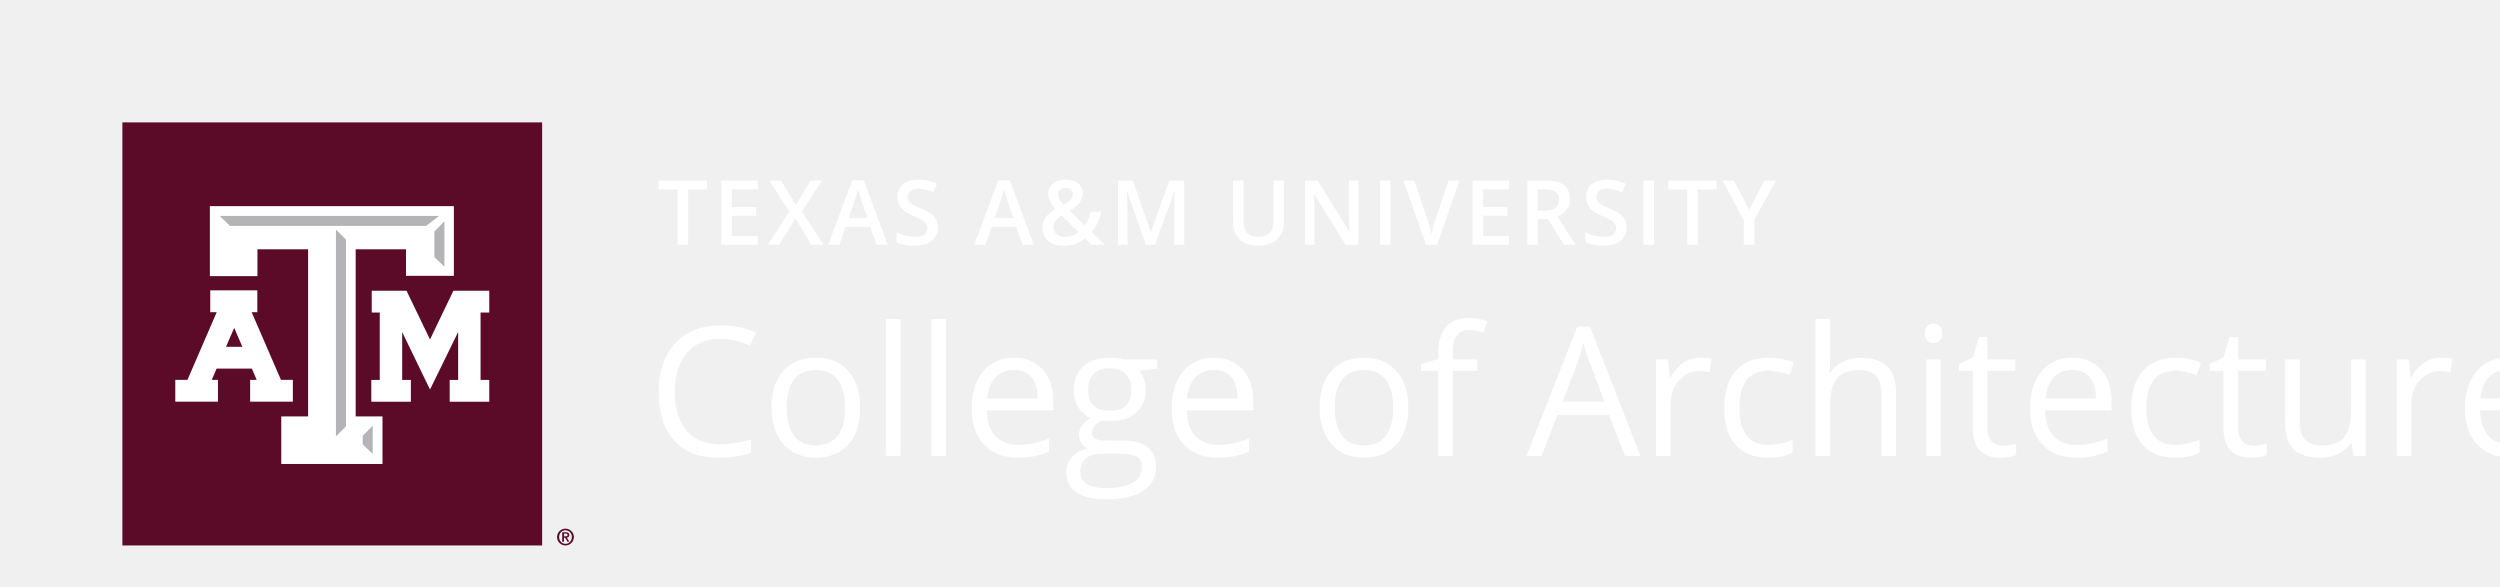
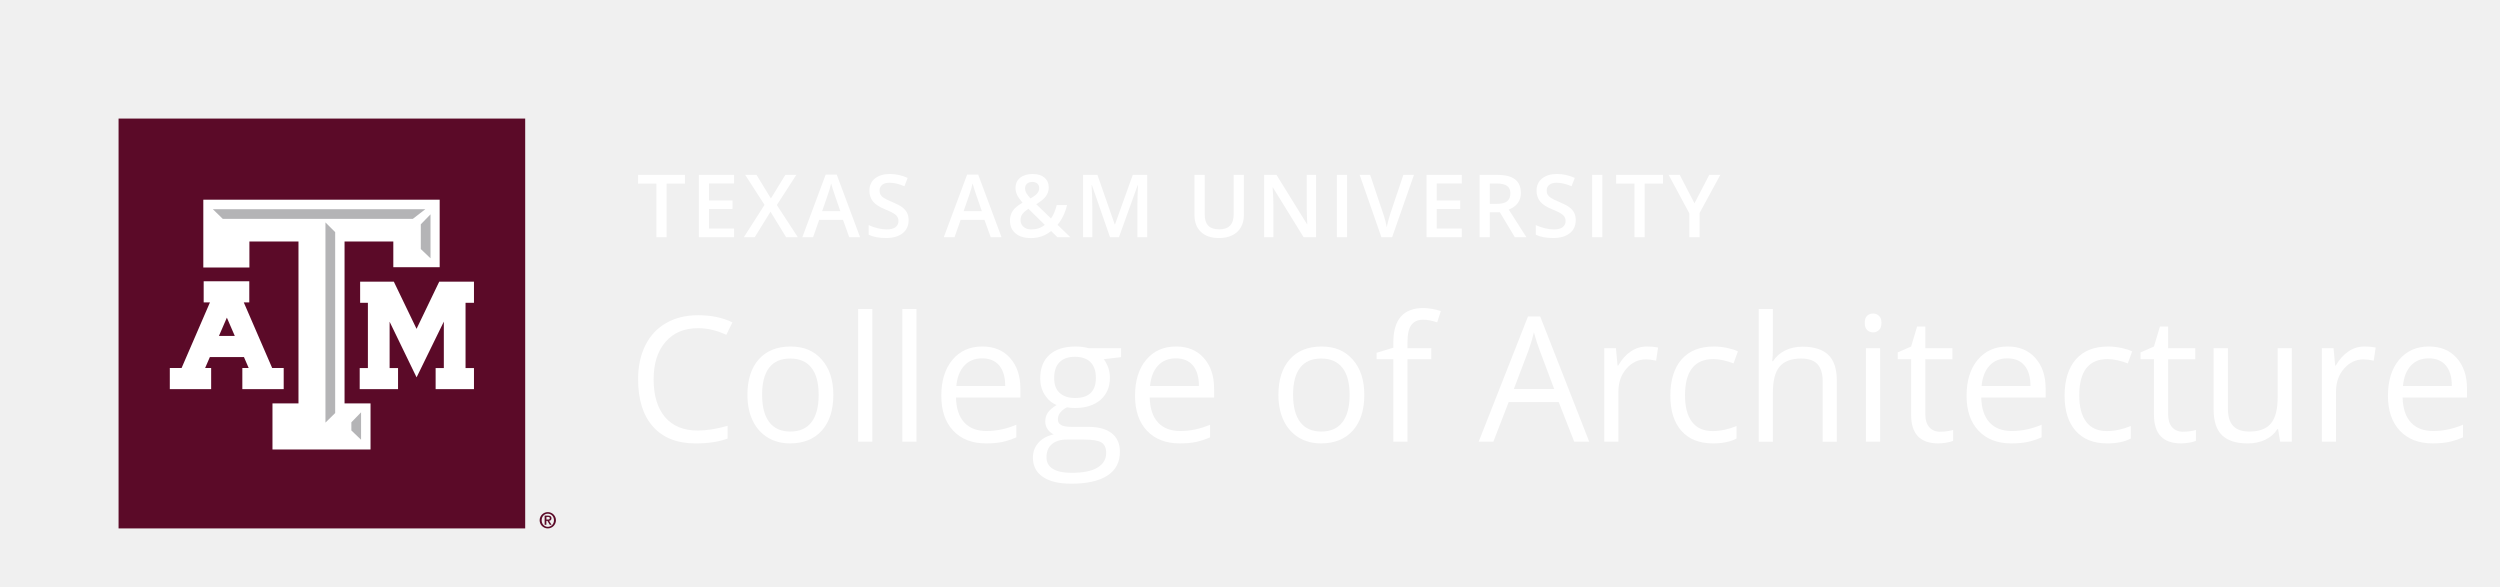
<svg xmlns="http://www.w3.org/2000/svg" version="1.1" viewBox="0 0 1706 400" preserveAspectRatio="xMidYMid meet">
  <defs>
    <style>
      .cls-1{fill:none;}
      .cls-2{fill:#5b0a28;}   /* 深栗色 */
      .cls-3{fill:#ffffff;}   /* 白 */
      .cls-4{fill:#b4b4b6;}   /* 灰 */
      .cls-5{clip-path:url(#clip);}
    </style>
    <clipPath id="clip">
      <rect class="cls-1" width="1706" height="400" />
    </clipPath>
  </defs>
-   <g transform="scale(1.6)">
+   <g transform="scale(1.55)">
    <rect class="cls-2" x="52.2" y="52.2" width="179.02" height="180.44" />
    <polygon class="cls-3" points="207.44 124.01 194.15 124.01 193.38 124.01 193.04 124.7 183.39 144.78 173.72 124.7 173.39 124.01 172.62 124.01 159.77 124.01 158.55 124.01 158.55 125.23 158.55 132.08 158.55 133.3 159.77 133.3 161.97 133.3 161.97 162.04 159.59 162.04 158.36 162.04 158.36 163.26 158.36 170.11 158.36 171.33 159.59 171.33 174.02 171.33 175.24 171.33 175.24 170.11 175.24 163.26 175.24 162.04 174.02 162.04 171.53 162.04 171.53 141.64 182.3 163.87 183.4 166.13 184.51 163.87 195.4 141.59 195.4 162.04 193.02 162.04 191.79 162.04 191.79 163.26 191.79 170.11 191.79 171.33 193.02 171.33 207.44 171.33 208.67 171.33 208.67 170.11 208.67 163.26 208.67 162.04 207.44 162.04 204.96 162.04 204.96 133.3 207.44 133.3 208.67 133.3 208.67 132.08 208.67 125.23 208.67 124.01 207.44 124.01" />
    <path class="cls-3" d="M123.65,162.01h-3.83l-12.49-28.87h2.42v-9.3h-20.08v9.3h2.76l-12.48,28.87h-5.19v9.3h18.2v-9.3h-2.65l2.08-4.8h15.02l2.07,4.8h-2.79v9.3h18.21v-9.3h-1.23ZM103.37,147.91h-6.98l3.49-8.07,3.49,8.07Z" />
    <polygon class="cls-3" points="192.17 87.92 90.92 87.92 89.51 87.92 89.51 89.32 89.51 116.37 89.51 117.77 90.92 117.77 108.4 117.77 109.8 117.77 109.8 116.37 109.8 106.32 131.41 106.32 131.41 177.6 121.35 177.6 119.96 177.6 119.96 179.01 119.96 196.5 119.96 197.89 121.35 197.89 161.73 197.89 163.13 197.89 163.13 196.5 163.13 179.01 163.13 177.6 161.73 177.6 151.69 177.6 151.69 106.32 173.16 106.32 173.16 116.24 173.16 117.64 174.57 117.64 192.17 117.64 193.57 117.64 193.57 116.24 193.57 89.32 193.57 87.92 192.17 87.92" />
    <polygon class="cls-4" points="154.69 185.93 158.96 181.52 158.96 193.6 154.69 189.51 154.69 185.93" />
    <polygon class="cls-4" points="147.56 181.85 143.28 186.06 143.28 97.92 147.56 102.19 147.56 181.85" />
    <polygon class="cls-4" points="98.09 96.37 93.69 92.09 187.27 92.09 181.73 96.37 98.09 96.37" />
    <polygon class="cls-4" points="189.54 113.73 185.26 109.64 185.26 98.76 189.54 94.36 189.54 113.73" />
    <g class="cls-5">
      <path class="cls-2" d="M237.58,229.05c0-1.98,1.61-3.59,3.59-3.59s3.59,1.61,3.59,3.59-1.61,3.59-3.59,3.59-3.59-1.61-3.59-3.59M243.89,229.05c0-1.68-1.21-2.89-2.71-2.89s-2.71,1.21-2.71,2.89,1.21,2.89,2.71,2.89,2.71-1.21,2.71-2.89M239.79,227h1.51c.97,0,1.5.34,1.5,1.19,0,.7-.4,1.03-1.06,1.09l1.09,1.78h-.78l-1.05-1.75h-.46v1.75h-.76v-4.06ZM240.55,228.74h.67c.45,0,.84-.06.84-.61,0-.48-.44-.56-.82-.56h-.68v1.16Z" />
      <polygon class="cls-3" points="293.48 104.42 288.99 104.42 288.99 80.84 280.92 80.84 280.92 76.99 301.54 76.99 301.54 80.84 293.48 80.84 293.48 104.42" />
      <polygon class="cls-3" points="323.18 104.42 307.67 104.42 307.67 76.99 323.18 76.99 323.18 80.78 312.15 80.78 312.15 88.25 322.49 88.25 322.49 92 312.15 92 312.15 100.62 323.18 100.62 323.18 104.42" />
      <polygon class="cls-3" points="351.24 104.42 346.08 104.42 339.22 93.2 332.29 104.42 327.49 104.42 336.59 90.2 328.07 76.99 333.06 76.99 339.4 87.37 345.75 76.99 350.58 76.99 342.01 90.27 351.24 104.42" />
      <path class="cls-3" d="M373.88,104.42l-2.74-7.62h-10.49l-2.68,7.62h-4.73l10.26-27.54h4.88l10.27,27.54h-4.77ZM369.95,92.94l-2.57-7.47c-.19-.5-.45-1.29-.78-2.36-.33-1.08-.56-1.86-.68-2.36-.34,1.54-.83,3.22-1.48,5.04l-2.48,7.15h7.99Z" />
      <path class="cls-3" d="M400.01,96.97c0,2.44-.88,4.35-2.65,5.74-1.76,1.39-4.2,2.08-7.3,2.08s-5.64-.48-7.62-1.45v-4.24c1.25.59,2.58,1.05,3.99,1.39,1.41.34,2.72.51,3.93.51,1.78,0,3.08-.34,3.93-1.01.85-.68,1.27-1.58,1.27-2.72,0-1.02-.39-1.9-1.16-2.61-.78-.71-2.38-1.56-4.8-2.53-2.5-1.01-4.26-2.17-5.29-3.47-1.02-1.3-1.54-2.87-1.54-4.69,0-2.29.81-4.09,2.44-5.4,1.63-1.31,3.81-1.97,6.55-1.97s5.24.57,7.84,1.73l-1.42,3.66c-2.44-1.02-4.62-1.54-6.53-1.54-1.45,0-2.55.31-3.3.95-.75.63-1.12,1.46-1.12,2.51,0,.71.15,1.32.45,1.83.3.51.79.99,1.48,1.44.69.45,1.92,1.04,3.71,1.78,2.01.84,3.49,1.62,4.43,2.35.94.72,1.63,1.54,2.07,2.46.44.91.66,1.99.66,3.23" />
      <path class="cls-3" d="M436.16,104.42l-2.74-7.62h-10.49l-2.68,7.62h-4.73l10.26-27.54h4.88l10.27,27.54h-4.77ZM432.24,92.94l-2.57-7.47c-.19-.5-.45-1.29-.78-2.36-.33-1.08-.56-1.86-.68-2.36-.34,1.54-.83,3.22-1.48,5.04l-2.48,7.15h7.99Z" />
      <path class="cls-3" d="M444.64,97.16c0-1.64.4-3.07,1.2-4.29.8-1.22,2.24-2.43,4.33-3.63-1.19-1.39-2-2.56-2.43-3.52-.43-.96-.65-1.95-.65-2.97,0-1.9.68-3.4,2.04-4.5,1.36-1.1,3.18-1.65,5.47-1.65s3.96.53,5.22,1.6c1.26,1.07,1.89,2.51,1.89,4.33,0,1.43-.42,2.72-1.27,3.88-.84,1.16-2.25,2.33-4.23,3.49l6.49,6.27c1.01-1.34,1.86-3.3,2.54-5.89h4.54c-.87,3.55-2.28,6.45-4.2,8.69l5.65,5.46h-5.68l-2.8-2.72c-1.28,1.03-2.64,1.8-4.08,2.32-1.45.52-3.04.78-4.79.78-2.88,0-5.14-.68-6.77-2.05s-2.46-3.23-2.46-5.59M454.1,101.01c2.29,0,4.24-.67,5.87-2.01l-7.18-7.07c-1.33.85-2.24,1.65-2.74,2.4-.5.74-.75,1.59-.75,2.54,0,1.22.43,2.22,1.3,2.99.87.77,2.04,1.15,3.5,1.15M451.3,82.9c0,.79.21,1.53.63,2.23.42.7,1.01,1.45,1.76,2.23,1.41-.8,2.4-1.55,2.97-2.24.57-.69.85-1.47.85-2.34,0-.81-.27-1.46-.82-1.95-.54-.49-1.27-.73-2.17-.73-.99,0-1.77.26-2.35.76-.59.51-.88,1.18-.88,2.04" />
      <path class="cls-3" d="M488.69,104.42l-7.96-22.91h-.15c.21,3.4.32,6.59.32,9.57v13.34h-4.07v-27.43h6.32l7.62,21.82h.11l7.84-21.82h6.34v27.43h-4.32v-13.56c0-1.36.04-3.14.1-5.33.07-2.19.13-3.51.18-3.98h-.15l-8.24,22.87h-3.96Z" />
      <path class="cls-3" d="M547.62,76.99v17.75c0,2.03-.43,3.8-1.3,5.32-.87,1.52-2.13,2.69-3.77,3.51-1.65.82-3.61,1.23-5.9,1.23-3.4,0-6.05-.9-7.94-2.7-1.89-1.8-2.83-4.28-2.83-7.43v-17.67h4.5v17.35c0,2.26.52,3.94,1.58,5.01,1.05,1.07,2.66,1.61,4.84,1.61,4.23,0,6.34-2.22,6.34-6.66v-17.32h4.48Z" />
      <path class="cls-3" d="M579.41,104.42h-5.5l-13.49-21.86h-.15l.09,1.22c.18,2.33.26,4.45.26,6.38v14.26h-4.07v-27.43h5.44l13.45,21.75h.11c-.02-.29-.07-1.34-.15-3.14-.07-1.81-.11-3.22-.11-4.23v-14.37h4.11v27.43Z" />
      <rect class="cls-3" x="588.58" y="76.99" width="4.48" height="27.43" />
      <path class="cls-3" d="M617.86,76.99h4.65l-9.61,27.43h-4.73l-9.57-27.43h4.62l5.72,17.05c.3.81.62,1.86.96,3.14.34,1.28.56,2.24.66,2.86.16-.95.41-2.05.75-3.3.34-1.25.61-2.18.82-2.78l5.72-16.98Z" />
      <polygon class="cls-3" points="643.57 104.42 628.05 104.42 628.05 76.99 643.57 76.99 643.57 80.78 632.53 80.78 632.53 88.25 642.87 88.25 642.87 92 632.53 92 632.53 100.62 643.57 100.62 643.57 104.42" />
      <path class="cls-3" d="M655.9,93.46v10.96h-4.48v-27.43h7.75c3.54,0,6.16.66,7.86,1.99,1.7,1.32,2.55,3.33,2.55,6,0,3.42-1.78,5.85-5.33,7.3l7.75,12.14h-5.1l-6.57-10.96h-4.43ZM655.9,89.75h3.11c2.09,0,3.6-.39,4.54-1.16.94-.78,1.41-1.93,1.41-3.45s-.51-2.67-1.52-3.34c-1.01-.68-2.54-1.01-4.58-1.01h-2.96v8.97Z" />
      <path class="cls-3" d="M693.72,96.97c0,2.44-.88,4.35-2.65,5.74-1.76,1.39-4.2,2.08-7.3,2.08s-5.64-.48-7.62-1.45v-4.24c1.25.59,2.58,1.05,3.99,1.39,1.41.34,2.72.51,3.93.51,1.78,0,3.08-.34,3.93-1.01.85-.68,1.27-1.58,1.27-2.72,0-1.02-.39-1.9-1.16-2.61-.78-.71-2.38-1.56-4.8-2.53-2.5-1.01-4.27-2.17-5.29-3.47-1.02-1.3-1.54-2.87-1.54-4.69,0-2.29.81-4.09,2.44-5.4,1.63-1.31,3.81-1.97,6.55-1.97s5.24.57,7.84,1.73l-1.42,3.66c-2.44-1.02-4.62-1.54-6.53-1.54-1.45,0-2.55.31-3.3.95-.75.63-1.12,1.46-1.12,2.51,0,.71.15,1.32.45,1.83.3.51.79.99,1.48,1.44.69.45,1.92,1.04,3.71,1.78,2.01.84,3.49,1.62,4.43,2.35.94.72,1.63,1.54,2.07,2.46.44.91.66,1.99.66,3.23" />
      <rect class="cls-3" x="700.95" y="76.99" width="4.48" height="27.43" />
      <polygon class="cls-3" points="724.07 104.42 719.59 104.42 719.59 80.84 711.52 80.84 711.52 76.99 732.14 76.99 732.14 80.84 724.07 80.84 724.07 104.42" />
      <polygon class="cls-3" points="746.01 89.51 752.51 76.99 757.38 76.99 748.25 93.79 748.25 104.42 743.74 104.42 743.74 93.94 734.64 76.99 739.52 76.99 746.01 89.51" />
      <path class="cls-3" d="M307.29,144.48c-6.03,0-10.8,2.01-14.29,6.03-3.49,4.02-5.24,9.52-5.24,16.51s1.68,12.74,5.05,16.65c3.37,3.92,8.17,5.88,14.4,5.88,3.83,0,8.2-.69,13.11-2.07v5.6c-3.81,1.43-8.5,2.14-14.08,2.14-8.09,0-14.33-2.45-18.72-7.36-4.39-4.91-6.59-11.88-6.59-20.92,0-5.66,1.06-10.61,3.17-14.87,2.12-4.26,5.17-7.54,9.16-9.84,3.99-2.3,8.69-3.45,14.1-3.45,5.76,0,10.79,1.05,15.1,3.15l-2.7,5.48c-4.15-1.95-8.31-2.93-12.47-2.93" />
      <path class="cls-3" d="M366.88,173.84c0,6.71-1.69,11.95-5.07,15.72-3.38,3.77-8.05,5.65-14.01,5.65-3.68,0-6.95-.86-9.8-2.59-2.86-1.73-5.06-4.21-6.61-7.43-1.55-3.23-2.33-7.01-2.33-11.34,0-6.71,1.68-11.94,5.03-15.68,3.35-3.74,8.01-5.61,13.97-5.61s10.33,1.92,13.73,5.75c3.39,3.83,5.09,9.01,5.09,15.55M335.53,173.84c0,5.26,1.05,9.26,3.15,12.02,2.1,2.75,5.19,4.13,9.28,4.13s7.18-1.37,9.29-4.11c2.11-2.74,3.17-6.75,3.17-12.04s-1.06-9.21-3.17-11.92c-2.12-2.72-5.24-4.07-9.37-4.07s-7.16,1.34-9.24,4.02c-2.08,2.68-3.12,6.67-3.12,11.98" />
      <rect class="cls-3" x="377.81" y="136.03" width="6.23" height="58.43" />
      <rect class="cls-3" x="397.26" y="136.03" width="6.23" height="58.43" />
      <path class="cls-3" d="M434.1,195.21c-6.08,0-10.88-1.85-14.4-5.56-3.52-3.71-5.28-8.85-5.28-15.43s1.63-11.9,4.9-15.81c3.27-3.91,7.65-5.86,13.16-5.86,5.16,0,9.24,1.7,12.24,5.09,3.01,3.39,4.51,7.87,4.51,13.43v3.94h-28.35c.12,4.83,1.34,8.5,3.66,11,2.32,2.5,5.58,3.75,9.78,3.75,4.43,0,8.81-.93,13.14-2.78v5.56c-2.2.95-4.29,1.63-6.25,2.05-1.97.41-4.34.62-7.12.62M432.41,157.77c-3.31,0-5.94,1.08-7.9,3.23-1.97,2.15-3.12,5.13-3.48,8.94h21.52c0-3.93-.88-6.94-2.63-9.03-1.75-2.09-4.26-3.14-7.51-3.14" />
      <path class="cls-3" d="M493.55,153.3v3.94l-7.62.9c.7.88,1.33,2.02,1.88,3.44.55,1.41.83,3.01.83,4.79,0,4.03-1.38,7.25-4.13,9.65s-6.54,3.61-11.34,3.61c-1.23,0-2.38-.1-3.45-.3-2.65,1.4-3.98,3.17-3.98,5.29,0,1.13.46,1.96,1.39,2.5.93.54,2.52.81,4.77.81h7.29c4.46,0,7.88.94,10.27,2.82s3.59,4.61,3.59,8.19c0,4.56-1.83,8.03-5.48,10.42-3.66,2.39-8.99,3.59-16,3.59-5.38,0-9.53-1-12.45-3-2.92-2-4.38-4.83-4.38-8.49,0-2.5.8-4.67,2.4-6.5,1.6-1.83,3.85-3.07,6.76-3.72-1.05-.48-1.93-1.21-2.65-2.22-.71-1-1.07-2.17-1.07-3.49,0-1.5.4-2.82,1.2-3.94.8-1.13,2.07-2.22,3.79-3.27-2.13-.88-3.86-2.37-5.2-4.47-1.34-2.1-2.01-4.51-2.01-7.21,0-4.5,1.35-7.98,4.06-10.42,2.7-2.44,6.53-3.66,11.49-3.66,2.15,0,4.09.25,5.82.75h14.23ZM460.73,201.37c0,2.23.94,3.92,2.82,5.07,1.88,1.15,4.57,1.73,8.07,1.73,5.23,0,9.11-.78,11.62-2.35,2.52-1.56,3.77-3.69,3.77-6.36,0-2.23-.69-3.77-2.07-4.64-1.38-.86-3.97-1.3-7.77-1.3h-7.47c-2.83,0-5.03.68-6.61,2.03-1.58,1.35-2.37,3.29-2.37,5.82M464.11,166.48c0,2.88.81,5.06,2.44,6.53,1.63,1.48,3.89,2.21,6.8,2.21,6.08,0,9.12-2.95,9.12-8.86s-3.08-9.28-9.24-9.28c-2.93,0-5.18.79-6.76,2.37-1.58,1.58-2.37,3.92-2.37,7.02" />
      <path class="cls-3" d="M519.38,195.21c-6.08,0-10.88-1.85-14.4-5.56s-5.27-8.85-5.27-15.43,1.63-11.9,4.9-15.81c3.27-3.91,7.65-5.86,13.16-5.86,5.16,0,9.24,1.7,12.24,5.09,3,3.39,4.51,7.87,4.51,13.43v3.94h-28.35c.12,4.83,1.35,8.5,3.66,11,2.32,2.5,5.58,3.75,9.78,3.75,4.43,0,8.81-.93,13.14-2.78v5.56c-2.2.95-4.29,1.63-6.25,2.05-1.97.41-4.34.62-7.12.62M517.69,157.77c-3.31,0-5.94,1.08-7.91,3.23-1.96,2.15-3.12,5.13-3.47,8.94h21.52c0-3.93-.88-6.94-2.63-9.03-1.75-2.09-4.26-3.14-7.51-3.14" />
      <path class="cls-3" d="M600.65,173.84c0,6.71-1.69,11.95-5.07,15.72-3.38,3.77-8.05,5.65-14.01,5.65-3.68,0-6.95-.86-9.8-2.59-2.85-1.73-5.06-4.21-6.61-7.43-1.55-3.23-2.33-7.01-2.33-11.34,0-6.71,1.68-11.94,5.03-15.68,3.35-3.74,8.01-5.61,13.97-5.61s10.33,1.92,13.73,5.75c3.39,3.83,5.09,9.01,5.09,15.55M569.29,173.84c0,5.26,1.05,9.26,3.15,12.02,2.1,2.75,5.2,4.13,9.28,4.13s7.18-1.37,9.29-4.11c2.11-2.74,3.17-6.75,3.17-12.04s-1.06-9.21-3.17-11.92c-2.12-2.72-5.24-4.07-9.37-4.07s-7.16,1.34-9.24,4.02c-2.08,2.68-3.12,6.67-3.12,11.98" />
      <path class="cls-3" d="M630.13,158.14h-10.48v36.31h-6.23v-36.31h-7.36v-2.82l7.36-2.25v-2.29c0-10.12,4.42-15.17,13.26-15.17,2.18,0,4.73.44,7.66,1.31l-1.61,4.99c-2.41-.78-4.46-1.16-6.16-1.16-2.35,0-4.09.78-5.22,2.35-1.13,1.56-1.69,4.07-1.69,7.53v2.67h10.48v4.84Z" />
      <path class="cls-3" d="M693.06,194.46l-6.83-17.46h-22.01l-6.76,17.46h-6.46l21.71-55.13h5.37l21.59,55.13h-6.61ZM684.24,171.25l-6.38-17.01c-.83-2.15-1.68-4.79-2.55-7.92-.55,2.4-1.34,5.04-2.36,7.92l-6.46,17.01h17.76Z" />
      <path class="cls-3" d="M725.06,152.55c1.83,0,3.47.15,4.92.45l-.86,5.78c-1.7-.38-3.21-.56-4.51-.56-3.33,0-6.18,1.35-8.54,4.06-2.37,2.7-3.55,6.07-3.55,10.1v22.08h-6.23v-41.16h5.14l.71,7.62h.3c1.53-2.68,3.37-4.74,5.52-6.19,2.15-1.45,4.52-2.18,7.1-2.18" />
      <path class="cls-3" d="M754.12,195.21c-5.96,0-10.57-1.83-13.84-5.5-3.27-3.67-4.9-8.85-4.9-15.56s1.66-12.2,4.98-15.96c3.32-3.75,8.04-5.63,14.18-5.63,1.98,0,3.96.21,5.93.64,1.98.43,3.53.93,4.66,1.5l-1.92,5.29c-1.38-.55-2.88-1.01-4.51-1.37-1.63-.36-3.07-.54-4.32-.54-8.36,0-12.54,5.33-12.54,16,0,5.06,1.02,8.94,3.06,11.64,2.04,2.7,5.06,4.06,9.07,4.06,3.43,0,6.95-.74,10.55-2.22v5.52c-2.75,1.43-6.22,2.14-10.4,2.14" />
      <path class="cls-3" d="M802.45,194.46v-26.62c0-3.35-.77-5.86-2.29-7.51-1.53-1.65-3.92-2.48-7.17-2.48-4.33,0-7.49,1.18-9.48,3.53-1.99,2.35-2.99,6.21-2.99,11.57v21.52h-6.23v-58.43h6.23v17.69c0,2.13-.1,3.89-.3,5.29h.38c1.23-1.98,2.97-3.54,5.24-4.68,2.26-1.14,4.85-1.71,7.75-1.71,5.03,0,8.81,1.2,11.32,3.59,2.52,2.39,3.77,6.19,3.77,11.4v26.85h-6.23Z" />
      <path class="cls-3" d="M820.97,142.15c0-1.43.35-2.47,1.05-3.13.7-.66,1.58-.99,2.63-.99s1.86.34,2.59,1.01c.73.68,1.09,1.71,1.09,3.12s-.36,2.45-1.09,3.14c-.73.69-1.59,1.03-2.59,1.03-1.05,0-1.93-.34-2.63-1.03-.7-.69-1.05-1.73-1.05-3.14M827.73,194.46h-6.23v-41.16h6.23v41.16Z" />
      <path class="cls-3" d="M854.24,190.06c1.1,0,2.17-.08,3.19-.24,1.03-.16,1.84-.33,2.44-.51v4.77c-.68.33-1.67.59-2.99.81-1.31.21-2.5.32-3.55.32-7.96,0-11.94-4.19-11.94-12.58v-24.48h-5.9v-3l5.9-2.59,2.63-8.79h3.61v9.54h11.94v4.85h-11.94v24.22c0,2.48.59,4.38,1.76,5.71,1.18,1.33,2.79,1.99,4.84,1.99" />
      <path class="cls-3" d="M885.48,195.21c-6.08,0-10.88-1.85-14.4-5.56-3.52-3.71-5.28-8.85-5.28-15.43s1.63-11.9,4.9-15.81c3.27-3.91,7.65-5.86,13.16-5.86,5.16,0,9.24,1.7,12.24,5.09,3.01,3.39,4.51,7.87,4.51,13.43v3.94h-28.35c.12,4.83,1.35,8.5,3.66,11,2.31,2.5,5.58,3.75,9.78,3.75,4.43,0,8.81-.93,13.14-2.78v5.56c-2.2.95-4.29,1.63-6.25,2.05-1.97.41-4.34.62-7.12.62M883.79,157.77c-3.31,0-5.94,1.08-7.91,3.23-1.97,2.15-3.12,5.13-3.47,8.94h21.52c0-3.93-.88-6.94-2.63-9.03-1.75-2.09-4.26-3.14-7.51-3.14" />
      <path class="cls-3" d="M927.69,195.21c-5.96,0-10.57-1.83-13.84-5.5-3.27-3.67-4.9-8.85-4.9-15.56s1.66-12.2,4.98-15.96c3.32-3.75,8.04-5.63,14.18-5.63,1.98,0,3.96.21,5.93.64,1.98.43,3.53.93,4.66,1.5l-1.92,5.29c-1.38-.55-2.88-1.01-4.51-1.37-1.63-.36-3.07-.54-4.32-.54-8.36,0-12.54,5.33-12.54,16,0,5.06,1.02,8.94,3.06,11.64,2.04,2.7,5.06,4.06,9.07,4.06,3.43,0,6.95-.74,10.55-2.22v5.52c-2.75,1.43-6.22,2.14-10.4,2.14" />
      <path class="cls-3" d="M961.15,190.06c1.1,0,2.17-.08,3.19-.24,1.03-.16,1.84-.33,2.44-.51v4.77c-.68.33-1.67.59-2.99.81-1.31.21-2.5.32-3.55.32-7.96,0-11.94-4.19-11.94-12.58v-24.48h-5.9v-3l5.9-2.59,2.63-8.79h3.61v9.54h11.94v4.85h-11.94v24.22c0,2.48.59,4.38,1.76,5.71,1.18,1.33,2.79,1.99,4.84,1.99" />
      <path class="cls-3" d="M980.87,153.3v26.7c0,3.36.76,5.86,2.29,7.51,1.53,1.65,3.92,2.48,7.17,2.48,4.31,0,7.45-1.18,9.44-3.53,1.99-2.35,2.99-6.2,2.99-11.53v-21.63h6.23v41.16h-5.14l-.9-5.52h-.34c-1.28,2.03-3.05,3.58-5.31,4.66-2.27,1.08-4.85,1.62-7.75,1.62-5.01,0-8.76-1.19-11.25-3.57-2.49-2.38-3.74-6.18-3.74-11.42v-26.93h6.31Z" />
      <path class="cls-3" d="M1040.99,152.55c1.83,0,3.47.15,4.92.45l-.86,5.78c-1.7-.38-3.2-.56-4.51-.56-3.33,0-6.18,1.35-8.54,4.06-2.37,2.7-3.55,6.07-3.55,10.1v22.08h-6.23v-41.16h5.14l.71,7.62h.3c1.53-2.68,3.37-4.74,5.52-6.19,2.15-1.45,4.52-2.18,7.1-2.18" />
      <path class="cls-3" d="M1070.99,195.21c-6.08,0-10.88-1.85-14.4-5.56s-5.28-8.85-5.28-15.43,1.63-11.9,4.9-15.81c3.27-3.91,7.65-5.86,13.16-5.86,5.16,0,9.24,1.7,12.24,5.09,3.01,3.39,4.51,7.87,4.51,13.43v3.94h-28.35c.12,4.83,1.34,8.5,3.66,11,2.31,2.5,5.58,3.75,9.78,3.75,4.43,0,8.81-.93,13.14-2.78v5.56c-2.2.95-4.29,1.63-6.25,2.05-1.97.41-4.34.62-7.12.62M1069.3,157.77c-3.31,0-5.94,1.08-7.91,3.23-1.97,2.15-3.12,5.13-3.47,8.94h21.52c0-3.93-.88-6.94-2.63-9.03-1.75-2.09-4.26-3.14-7.51-3.14" />
    </g>
  </g>
</svg>
